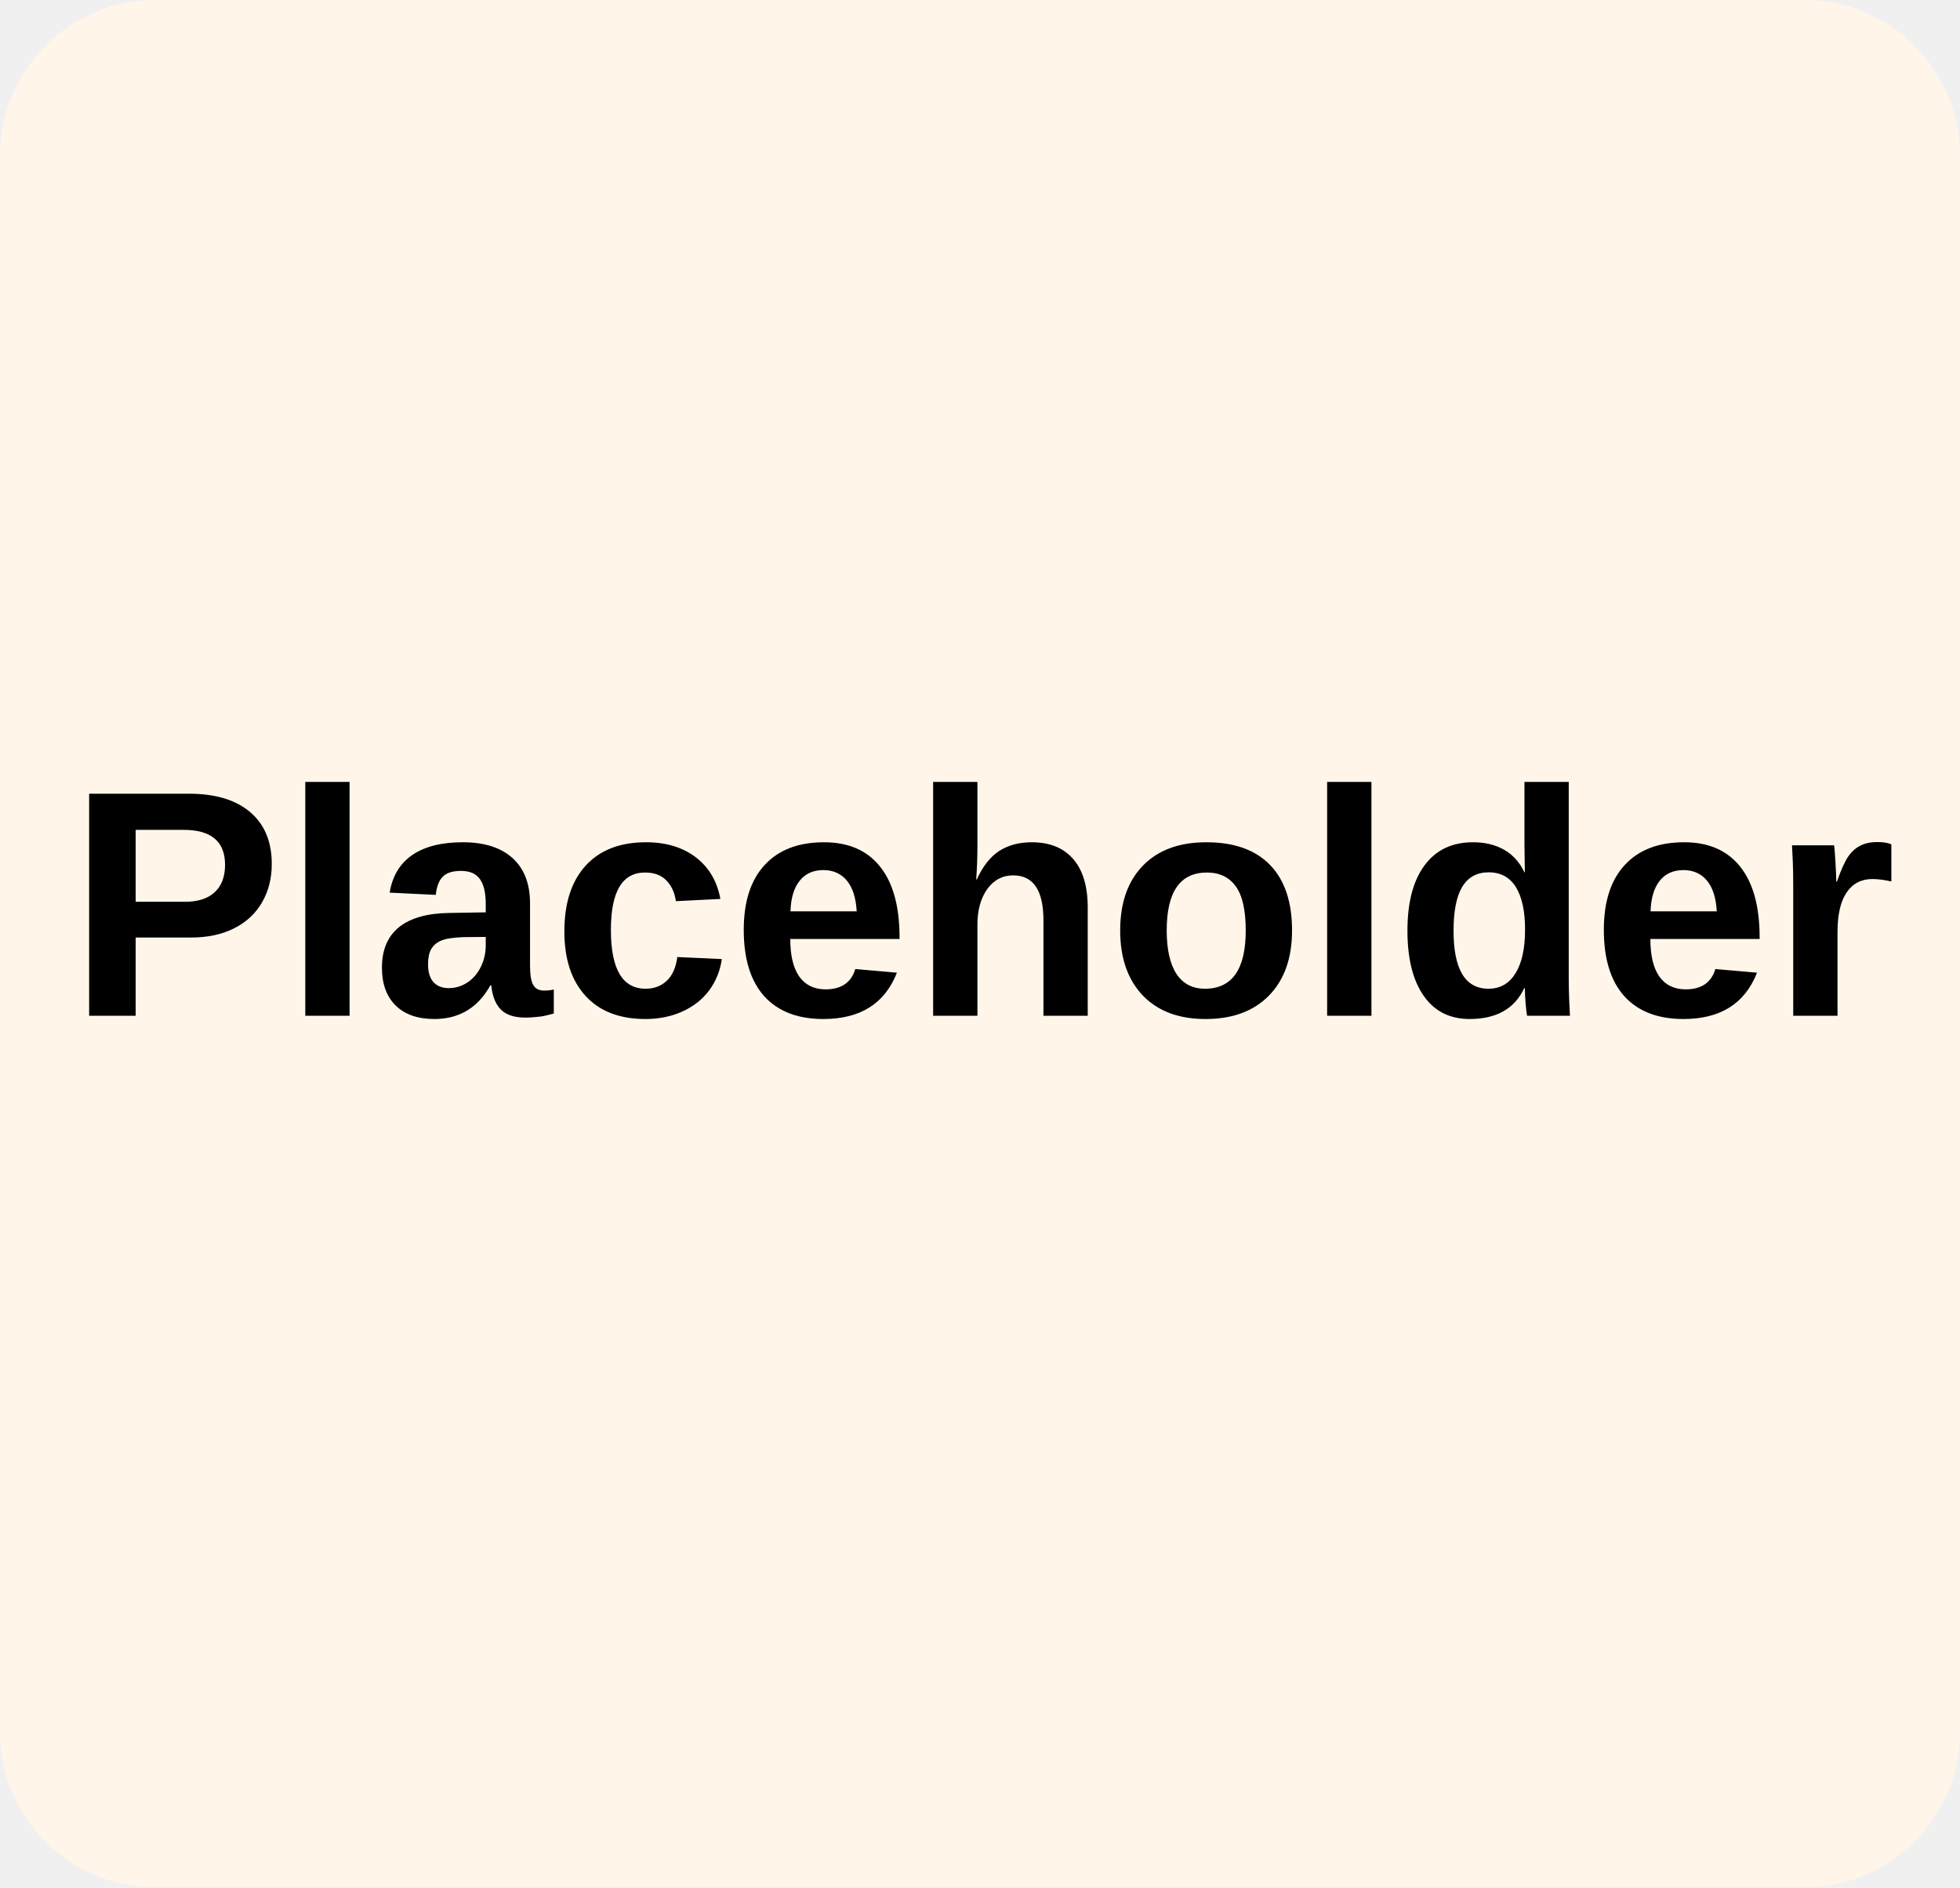
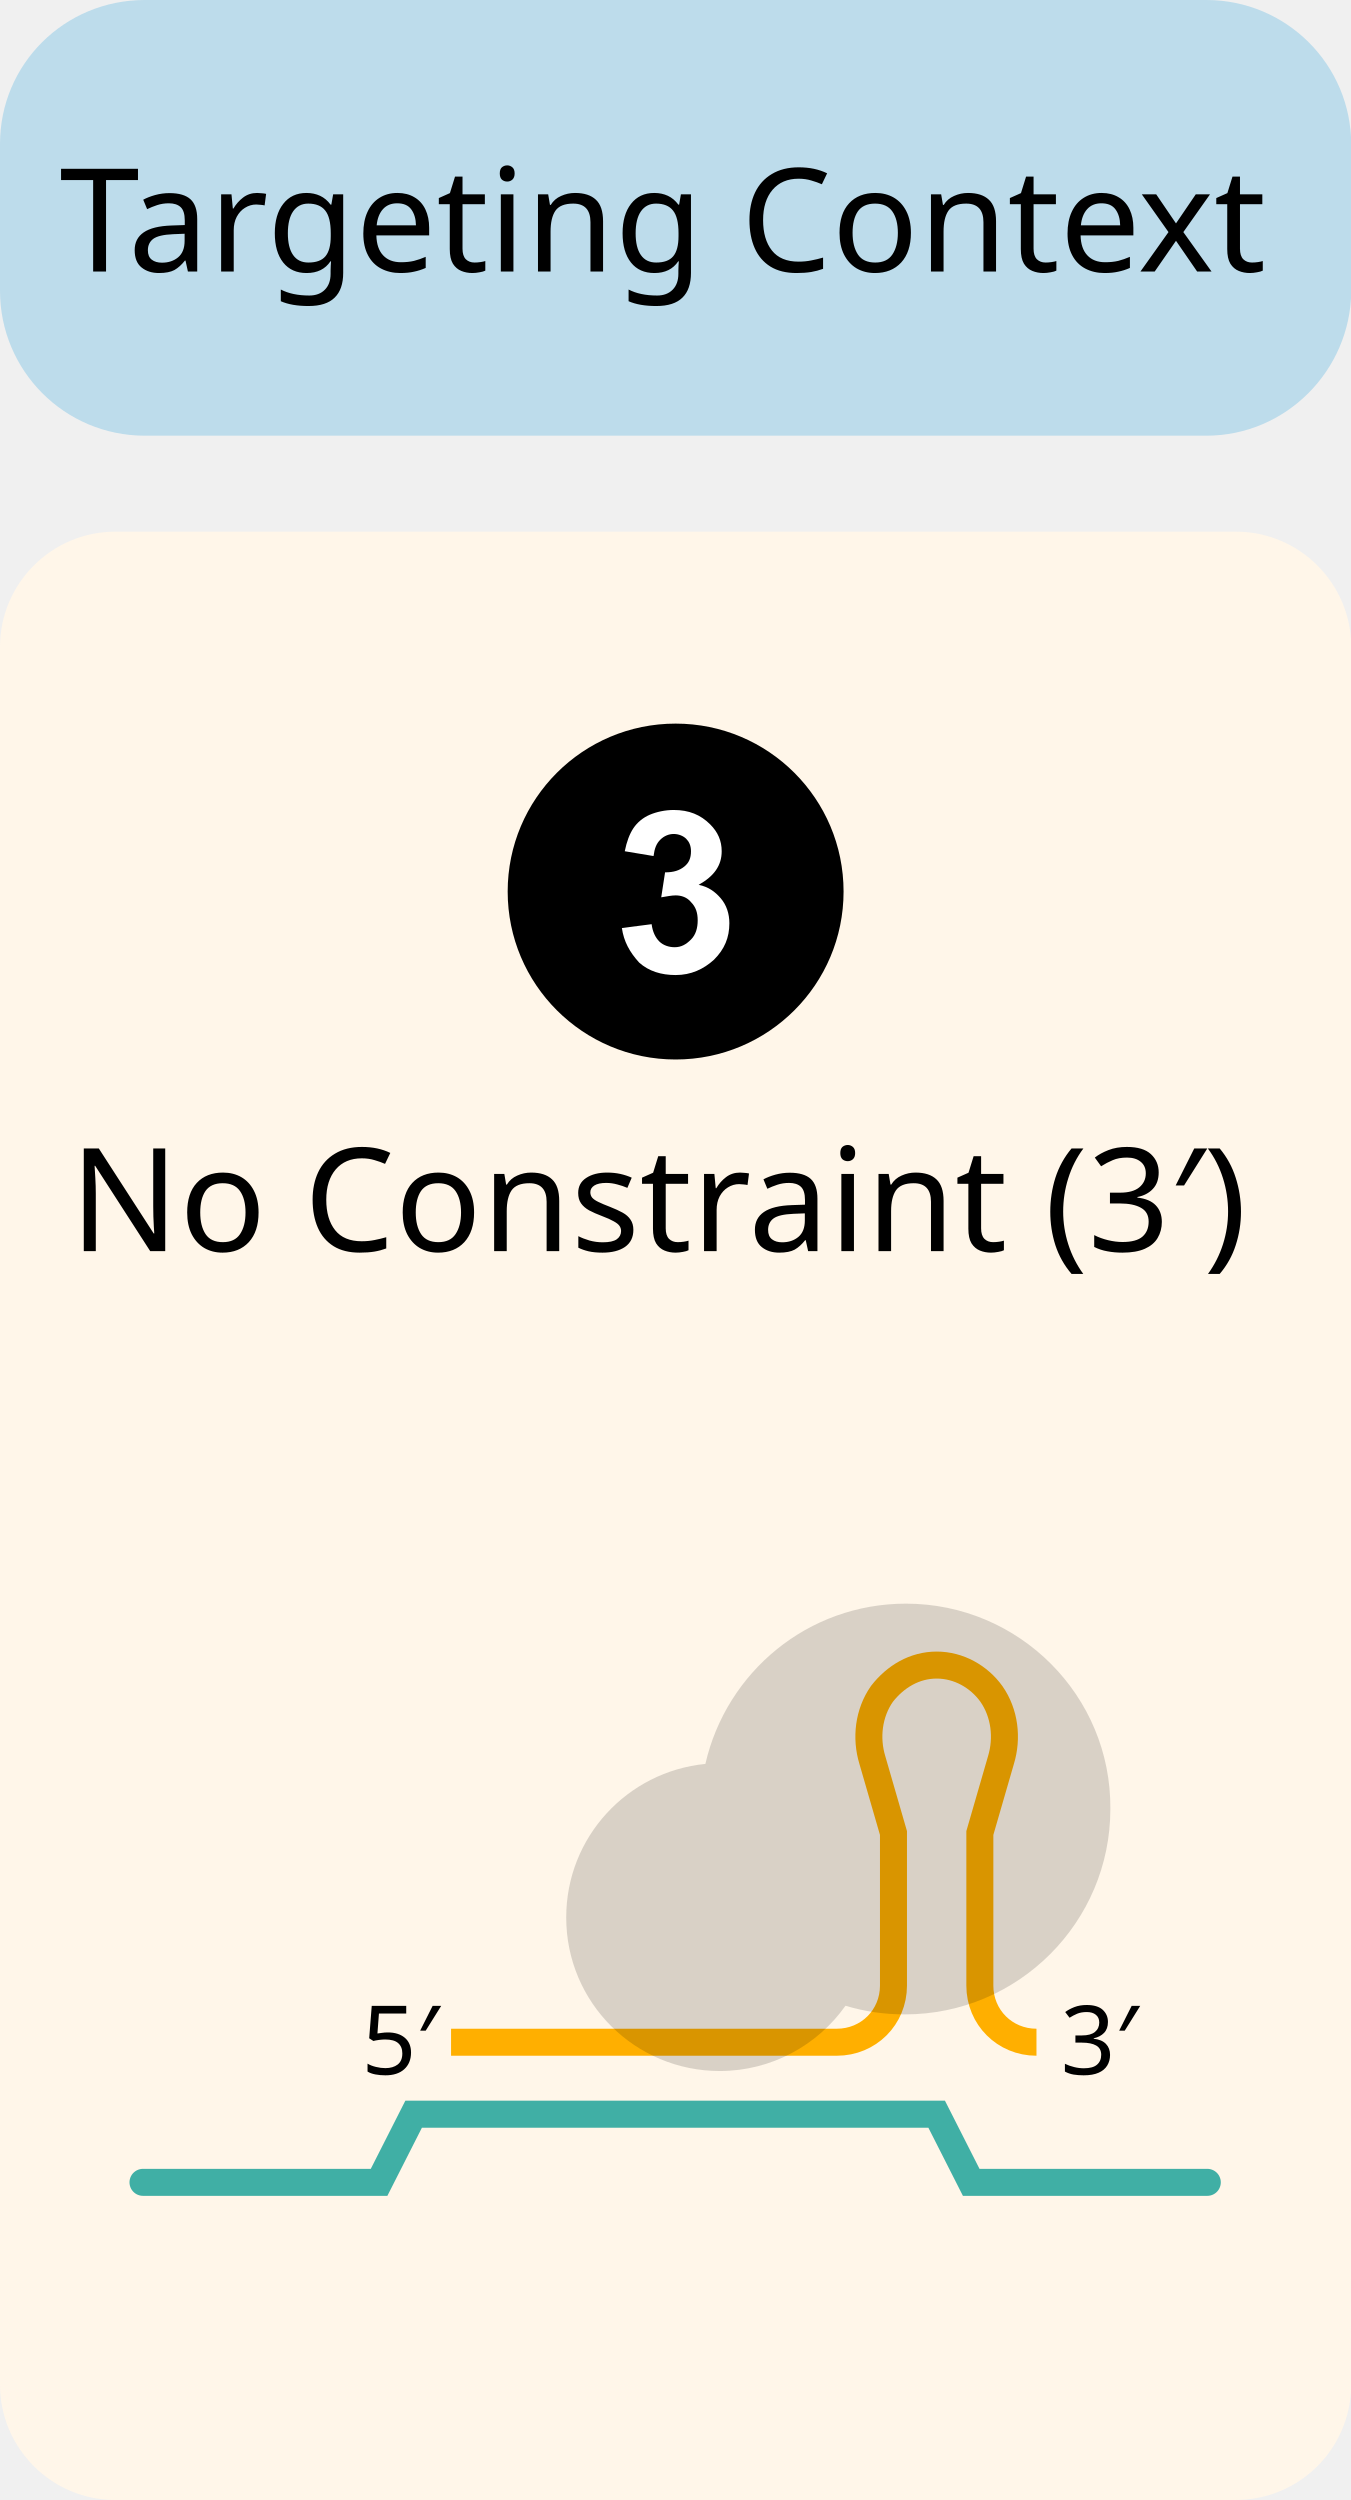
- <svg xmlns="http://www.w3.org/2000/svg" id="Layer_2" data-name="Layer 2" viewBox="0 0 150.75 145.16">
-   <defs>
-     <style>
-       .cls-1 {
-         font-family: Arial-BoldMT, Arial;
-         font-size: 24.81px;
-         font-weight: 700;
-       }
- 
-       .cls-2 {
-         fill: #fff6e9;
-       }
-     </style>
-   </defs>
-   <g id="Layer_1-2" data-name="Layer 1">
-     <rect class="cls-2" width="150.75" height="145.16" rx="12" ry="12" />
-     <text class="cls-1" transform="translate(5.2 78.12)">
-       <tspan x="0" y="0">Placeholder</tspan>
-     </text>
+ <svg xmlns="http://www.w3.org/2000/svg" xmlns:xlink="http://www.w3.org/1999/xlink" version="1.1" id="Layer_1" x="0px" y="0px" viewBox="0 0 140.7 260.5" style="enable-background:new 0 0 140.7 260.5;" xml:space="preserve">
+   <style type="text/css">
+ 	.st0{fill:none;}
+ 	.st1{fill:#40AFA5;}
+ 	.st2{fill:#31CAFD;}
+ 	.st3{fill:#AAB8F1;}
+ 	.st4{fill:#A2B8FF;}
+ 	.st5{fill:#00CEDE;}
+ 	.st6{fill:#FF0A00;}
+ 	.st7{fill:#BEBEBE;}
+ 	.st8{fill:#8F7F1D;}
+ 	.st9{fill:#A17800;}
+ 	.st10{fill:#FE1600;}
+ 	.st11{fill:#C0BCBC;}
+ 	.st12{fill:#CFB7BE;}
+ 	.st13{fill:#BFBBC9;}
+ 	.st14{fill:url(#SVGID_1_);}
+ 	.st15{fill:#5857FF;}
+ 	.st16{fill:#D31159;}
+ 	.st17{fill:#FFAF00;}
+ 	.st18{fill:#A09C9A;}
+ 	.st19{fill:#006CDE;}
+ 	.st20{fill:#6A6B7A;}
+ 	.st21{fill:#D6BD0F;}
+ 	.st22{fill:#A699AB;}
+ 	.st23{fill:#0072BF;}
+ 	.st24{fill:#80674E;}
+ 	.st25{fill:#F2B300;}
+ 	.st26{fill:#4DAAB8;}
+ 	.st27{fill:#007B83;}
+ 	.st28{fill:#D02A2A;}
+ 	.st29{fill:#FFA5AF;}
+ 	.st30{fill:#FFF7EA;}
+ 	.st31{fill:#FFF7EB;}
+ 	.st32{fill:#FFF6F5;}
+ 	.st33{fill:#FCFCFC;}
+ 	.st34{fill:#8B61FF;}
+ 	.st35{fill:#007AFE;}
+ 	.st36{fill:#0081DD;}
+ 	.st37{fill:#65838D;}
+ 	.st38{fill:#00FFB7;}
+ 	.st39{fill:#F0DFA8;}
+ 	.st40{fill:#FFD8C5;}
+ 	.st41{fill:#89F0FF;}
+ 	.st42{fill:#BDDCEB;}
+ 	.st43{font-family:'Arial-BoldMT';}
+ 	.st44{font-size:15px;}
+ 	.st45{opacity:0.15;}
+ 	.st46{fill:#FFF6E9;}
+ 	.st47{fill:none;stroke:#FFAF00;stroke-width:2.256;stroke-miterlimit:10;}
+ 	.st48{fill:none;stroke:#D31159;stroke-width:2.814;stroke-miterlimit:10;}
+ 	.st49{fill:none;stroke:#5857FF;stroke-width:2.814;stroke-miterlimit:10;}
+ 	.st50{fill:none;stroke:#D31159;stroke-width:2.814;stroke-linecap:round;stroke-miterlimit:10;}
+ 	.st51{fill:none;stroke:#5857FF;stroke-width:2.814;stroke-linecap:round;stroke-miterlimit:10;}
+ 	.st52{fill:none;stroke:#D31159;stroke-width:2.814;stroke-linecap:round;stroke-linejoin:round;stroke-miterlimit:10;}
+ 	.st53{fill:none;stroke:#5857FF;stroke-width:2.814;stroke-linecap:round;stroke-linejoin:round;stroke-miterlimit:10;}
+ 	.st54{stroke:#000000;stroke-width:1.492;stroke-miterlimit:10;}
+ 	.st55{fill:#FFFFFF;}
+ 	.st56{fill:none;stroke:#31CAFD;stroke-width:2.5;stroke-miterlimit:10;}
+ 	.st57{fill:none;stroke:#FFAF00;stroke-width:2.5;stroke-miterlimit:10;}
+ 	.st58{fill:none;stroke:#FF0A00;stroke-width:2.5;stroke-miterlimit:10;}
+ 	.st59{fill:none;stroke:#00FFB7;stroke-width:2.5;stroke-miterlimit:10;}
+ 	.st60{fill:none;stroke:#8B61FF;stroke-width:2.5;stroke-miterlimit:10;}
+ 	.st61{fill:none;stroke:#BEBEBE;stroke-width:2.5;stroke-miterlimit:10;}
+ 	.st62{fill:none;stroke:#FF0A00;stroke-width:4.5;stroke-miterlimit:10;}
+ 	.st63{fill:none;stroke:#BEBEBE;stroke-width:4.5;stroke-miterlimit:10;}
+ 	.st64{fill:none;stroke:#000000;stroke-width:2.5;stroke-miterlimit:10;}
+ 	.st65{fill:#413F40;stroke:#003953;stroke-width:5.431579e-02;stroke-miterlimit:10;}
+ 	.st66{fill:none;stroke:#D31159;stroke-width:2;stroke-miterlimit:10;}
+ 	.st67{fill:none;stroke:#5857FF;stroke-width:2;stroke-miterlimit:10;}
+ 	.st68{fill:none;stroke:#D31159;stroke-width:2;stroke-linecap:round;stroke-miterlimit:10;}
+ 	.st69{fill:none;stroke:#5857FF;stroke-width:2;stroke-linecap:round;stroke-miterlimit:10;}
+ 	.st70{fill:none;stroke:#D31159;stroke-width:2;stroke-linecap:round;stroke-linejoin:round;stroke-miterlimit:10;}
+ 	.st71{fill:none;stroke:#5857FF;stroke-width:2;stroke-linecap:round;stroke-linejoin:round;stroke-miterlimit:10;}
+ 	.st72{opacity:0.4;fill:none;stroke:#FFAF00;stroke-width:1.716;stroke-miterlimit:10;}
+ 	.st73{opacity:0.5;fill:none;stroke:#FFAF00;stroke-width:2;stroke-miterlimit:10;}
+ 	.st74{fill:none;stroke:url(#SVGID_00000018235675956996439300000005220545245326780069_);stroke-width:2;stroke-miterlimit:10;}
+ 	.st75{fill:none;stroke:url(#SVGID_00000111890687098417775690000015789757272082680480_);stroke-width:2;stroke-miterlimit:10;}
+ 	
+ 		.st76{fill:none;stroke:url(#SVGID_00000119820527568783965400000000126125511718743428_);stroke-width:2;stroke-linecap:round;stroke-miterlimit:10;}
+ 	
+ 		.st77{fill:none;stroke:url(#SVGID_00000150824805029608270800000009265256071043470735_);stroke-width:2;stroke-linecap:round;stroke-linejoin:round;stroke-miterlimit:10;}
+ 	.st78{fill:none;stroke:url(#SVGID_00000165216521621643604720000002399436437199929499_);stroke-width:2;stroke-miterlimit:10;}
+ 	.st79{fill:none;stroke:url(#SVGID_00000074419276753555088120000009602487671196187542_);stroke-width:2;stroke-miterlimit:10;}
+ 	
+ 		.st80{fill:none;stroke:url(#SVGID_00000155110056096961785250000008789423639937671088_);stroke-width:2;stroke-linecap:round;stroke-miterlimit:10;}
+ 	
+ 		.st81{fill:none;stroke:url(#SVGID_00000108993273439489987320000007911930069356116378_);stroke-width:2;stroke-linecap:round;stroke-linejoin:round;stroke-miterlimit:10;}
+ 	.st82{fill:none;stroke:url(#SVGID_00000092415353590452818800000004542071633001704576_);stroke-width:2;stroke-miterlimit:10;}
+ 	.st83{fill:none;stroke:url(#SVGID_00000059281770255441476000000007125847422459717534_);stroke-width:2;stroke-miterlimit:10;}
+ 	
+ 		.st84{fill:none;stroke:url(#SVGID_00000044135638249690008880000010331516166923018643_);stroke-width:2;stroke-linecap:round;stroke-miterlimit:10;}
+ 	
+ 		.st85{fill:none;stroke:url(#SVGID_00000041295443091058149370000006924683374720691386_);stroke-width:2;stroke-linecap:round;stroke-linejoin:round;stroke-miterlimit:10;}
+ 	.st86{fill:none;stroke:url(#SVGID_00000036930497600505809870000011340101030221063587_);stroke-width:2;stroke-miterlimit:10;}
+ 	.st87{fill:none;stroke:url(#SVGID_00000023244606773439734680000012723479770652543389_);stroke-width:2;stroke-miterlimit:10;}
+ 	
+ 		.st88{fill:none;stroke:url(#SVGID_00000075864104021002689380000005747906462782902199_);stroke-width:2;stroke-linecap:round;stroke-miterlimit:10;}
+ 	
+ 		.st89{fill:none;stroke:url(#SVGID_00000165204526841901528760000001368585549828069789_);stroke-width:2;stroke-linecap:round;stroke-linejoin:round;stroke-miterlimit:10;}
+ 	.st90{opacity:0.25;}
+ 	.st91{fill:none;stroke:#003953;stroke-width:2;stroke-miterlimit:10;}
+ 	.st92{fill:none;stroke:#003953;stroke-width:2;stroke-linecap:round;stroke-miterlimit:10;}
+ 	.st93{fill:none;stroke:url(#SVGID_00000116222235459381362450000009977233423831681962_);stroke-width:2;stroke-miterlimit:10;}
+ 	.st94{fill:none;stroke:url(#SVGID_00000006686887157370327520000004450305931904354456_);stroke-width:2;stroke-miterlimit:10;}
+ 	
+ 		.st95{fill:none;stroke:url(#SVGID_00000143606651272688129340000015417670718074598284_);stroke-width:2;stroke-linecap:round;stroke-miterlimit:10;}
+ 	
+ 		.st96{fill:none;stroke:url(#SVGID_00000072990052846141373240000011344977231095646892_);stroke-width:2;stroke-linecap:round;stroke-miterlimit:10;}
+ 	.st97{fill:none;stroke:url(#SVGID_00000139994536267097789500000004563826656699404686_);stroke-width:2;stroke-miterlimit:10;}
+ 	.st98{fill:none;stroke:url(#SVGID_00000054247974423131463810000009621411505161331855_);stroke-width:2;stroke-miterlimit:10;}
+ 	
+ 		.st99{fill:none;stroke:url(#SVGID_00000141428405069993342420000008283041531391263160_);stroke-width:2;stroke-linecap:round;stroke-miterlimit:10;}
+ 	
+ 		.st100{fill:none;stroke:url(#SVGID_00000067925993341462725300000012741660471866230719_);stroke-width:2;stroke-linecap:round;stroke-linejoin:round;stroke-miterlimit:10;}
+ 	.st101{fill:none;stroke:url(#SVGID_00000167370818741696137910000007837562837151055536_);stroke-width:2;stroke-miterlimit:10;}
+ 	.st102{fill:none;stroke:url(#SVGID_00000167366785315670906790000008269641222049803948_);stroke-width:2;stroke-miterlimit:10;}
+ 	
+ 		.st103{fill:none;stroke:url(#SVGID_00000111899302934607437910000017245268220733557904_);stroke-width:2;stroke-linecap:round;stroke-miterlimit:10;}
+ 	
+ 		.st104{fill:none;stroke:url(#SVGID_00000002383446279962274190000005351484104004872853_);stroke-width:2;stroke-linecap:round;stroke-linejoin:round;stroke-miterlimit:10;}
+ 	.st105{fill:none;stroke:#FFAF00;stroke-width:2.814;stroke-miterlimit:10;}
+ 	
+ 		.st106{fill:none;stroke:url(#SVGID_00000008133717816671010340000006730265524154713483_);stroke-width:2.814;stroke-miterlimit:10;}
+ 	
+ 		.st107{fill:none;stroke:url(#SVGID_00000122698454695059499440000015086697390277228198_);stroke-width:2.814;stroke-linecap:round;stroke-miterlimit:10;}
+ 	
+ 		.st108{fill:none;stroke:url(#SVGID_00000042012986756788145660000006144621872807580560_);stroke-width:2.814;stroke-linecap:round;stroke-linejoin:round;stroke-miterlimit:10;}
+ 	.st109{fill:none;stroke:#000000;stroke-width:3;stroke-miterlimit:10;}
+ 	
+ 		.st110{fill:none;stroke:url(#SVGID_00000152241299435021594360000009230529561290371260_);stroke-width:2.814;stroke-linecap:round;stroke-miterlimit:10;}
+ 	
+ 		.st111{fill:none;stroke:url(#SVGID_00000101074068385512595320000006441295480790927236_);stroke-width:2.814;stroke-miterlimit:10;}
+ 	
+ 		.st112{fill:none;stroke:url(#SVGID_00000084505596031915058540000000066594762200247201_);stroke-width:2.814;stroke-linecap:round;stroke-miterlimit:10;}
+ 	
+ 		.st113{fill:none;stroke:url(#SVGID_00000026879535620034624490000003318401962008980920_);stroke-width:2.814;stroke-linecap:round;stroke-linejoin:round;stroke-miterlimit:10;}
+ 	
+ 		.st114{fill:none;stroke:url(#SVGID_00000091704403038290794310000017531373370627112841_);stroke-width:2.814;stroke-miterlimit:10;}
+ 	
+ 		.st115{fill:none;stroke:url(#SVGID_00000085971017410193101330000005251513836603279549_);stroke-width:2.814;stroke-linecap:round;stroke-miterlimit:10;}
+ 	
+ 		.st116{fill:none;stroke:url(#SVGID_00000150783093405353958290000007387120891319204025_);stroke-width:2.814;stroke-linecap:round;stroke-linejoin:round;stroke-miterlimit:10;}
+ 	.st117{fill:none;stroke:url(#SVGID_00000067231062856773253780000003494022444580134565_);stroke-width:2;stroke-miterlimit:10;}
+ 	.st118{fill:none;stroke:url(#SVGID_00000071518898531189057430000001171379716800553902_);stroke-width:2;stroke-miterlimit:10;}
+ 	
+ 		.st119{fill:none;stroke:url(#SVGID_00000142144200552817506560000011833985126130769536_);stroke-width:2;stroke-linecap:round;stroke-miterlimit:10;}
+ 	
+ 		.st120{fill:none;stroke:url(#SVGID_00000178200317952869639450000011544898172989468294_);stroke-width:2;stroke-linecap:round;stroke-miterlimit:10;}
+ 	.st121{fill:none;stroke:url(#SVGID_00000123416655253107187580000009390802540311769754_);stroke-width:2;stroke-miterlimit:10;}
+ 	.st122{fill:none;stroke:url(#SVGID_00000047778451011617573550000007969243202089500305_);stroke-width:2;stroke-miterlimit:10;}
+ 	
+ 		.st123{fill:none;stroke:url(#SVGID_00000035520363820188057070000002551412587851003064_);stroke-width:2;stroke-linecap:round;stroke-miterlimit:10;}
+ 	
+ 		.st124{fill:none;stroke:url(#SVGID_00000014627580484450034350000011353406690000963504_);stroke-width:2;stroke-linecap:round;stroke-linejoin:round;stroke-miterlimit:10;}
+ 	.st125{fill:none;stroke:url(#SVGID_00000127756551019425146890000007945447943049996963_);stroke-width:2;stroke-miterlimit:10;}
+ 	.st126{fill:none;stroke:url(#SVGID_00000159428854262550792810000004261967248864803740_);stroke-width:2;stroke-miterlimit:10;}
+ 	
+ 		.st127{fill:none;stroke:url(#SVGID_00000150095235916050047810000009935366436469632151_);stroke-width:2;stroke-linecap:round;stroke-miterlimit:10;}
+ 	
+ 		.st128{fill:none;stroke:url(#SVGID_00000034057091248337650080000003114776770199178920_);stroke-width:2;stroke-linecap:round;stroke-linejoin:round;stroke-miterlimit:10;}
+ 	.st129{fill:none;stroke:url(#SVGID_00000119828372157099281300000005023375467990791816_);stroke-width:2;stroke-miterlimit:10;}
+ 	.st130{fill:none;stroke:url(#SVGID_00000152985664090087030890000015342698552331503799_);stroke-width:2;stroke-miterlimit:10;}
+ 	
+ 		.st131{fill:none;stroke:url(#SVGID_00000030457108569471449180000004288506774026480037_);stroke-width:2;stroke-linecap:round;stroke-miterlimit:10;}
+ 	
+ 		.st132{fill:none;stroke:url(#SVGID_00000153684113676648773580000011276256306482804378_);stroke-width:2;stroke-linecap:round;stroke-linejoin:round;stroke-miterlimit:10;}
+ 	.st133{fill:none;stroke:url(#SVGID_00000026871993374988703760000008617039507957771177_);stroke-width:2;stroke-miterlimit:10;}
+ 	.st134{fill:none;stroke:url(#SVGID_00000009553659393314920940000014967170937984097963_);stroke-width:2;stroke-miterlimit:10;}
+ 	
+ 		.st135{fill:none;stroke:url(#SVGID_00000015346868999781237930000008374707512302523787_);stroke-width:2;stroke-linecap:round;stroke-miterlimit:10;}
+ 	
+ 		.st136{fill:none;stroke:url(#SVGID_00000033332317485664158980000000468288862505858179_);stroke-width:2;stroke-linecap:round;stroke-linejoin:round;stroke-miterlimit:10;}
+ 	.st137{fill:none;stroke:url(#SVGID_00000120531316099214982570000018066362911857873060_);stroke-width:2;stroke-miterlimit:10;}
+ 	.st138{fill:none;stroke:url(#SVGID_00000157999316193565593430000018241883229833992074_);stroke-width:2;stroke-miterlimit:10;}
+ 	
+ 		.st139{fill:none;stroke:url(#SVGID_00000019666653834800032610000002029034686630728331_);stroke-width:2;stroke-linecap:round;stroke-miterlimit:10;}
+ 	
+ 		.st140{fill:none;stroke:url(#SVGID_00000172402033805835532650000003408298097521109392_);stroke-width:2;stroke-linecap:round;stroke-linejoin:round;stroke-miterlimit:10;}
+ 	.st141{fill:none;stroke:url(#SVGID_00000124857250642009490780000003091507859777958296_);stroke-width:2;stroke-miterlimit:10;}
+ 	.st142{fill:none;stroke:url(#SVGID_00000044168122093337527450000003635519132761437836_);stroke-width:2;stroke-miterlimit:10;}
+ 	
+ 		.st143{fill:none;stroke:url(#SVGID_00000121263138069184899120000002908190239564666777_);stroke-width:2;stroke-linecap:round;stroke-miterlimit:10;}
+ 	
+ 		.st144{fill:none;stroke:url(#SVGID_00000085227374892771385480000003878126569178547344_);stroke-width:2;stroke-linecap:round;stroke-linejoin:round;stroke-miterlimit:10;}
+ 	
+ 		.st145{fill:none;stroke:url(#SVGID_00000103943680283127524390000017168387791545532288_);stroke-width:2.814;stroke-miterlimit:10;}
+ 	
+ 		.st146{fill:none;stroke:url(#SVGID_00000145755754152688965240000014378606044963144628_);stroke-width:2.814;stroke-linecap:round;stroke-miterlimit:10;}
+ 	
+ 		.st147{fill:none;stroke:url(#SVGID_00000072993873638093734970000016350247054217957282_);stroke-width:2.814;stroke-linecap:round;stroke-linejoin:round;stroke-miterlimit:10;}
+ 	
+ 		.st148{fill:none;stroke:url(#SVGID_00000100366391106323193640000003541363449347294367_);stroke-width:2.814;stroke-linecap:round;stroke-miterlimit:10;}
+ 	.st149{font-size:10px;}
+ 	
+ 		.st150{fill:none;stroke:url(#SVGID_00000160871259581610992250000011861571038205722757_);stroke-width:2.814;stroke-linecap:round;stroke-miterlimit:10;}
+ 	
+ 		.st151{fill:none;stroke:url(#SVGID_00000132049499146629309400000014058907039358844314_);stroke-width:2.814;stroke-miterlimit:10;}
+ 	
+ 		.st152{fill:none;stroke:url(#SVGID_00000130645215989017622100000003816908380322197396_);stroke-width:2.814;stroke-linecap:round;stroke-miterlimit:10;}
+ 	
+ 		.st153{fill:none;stroke:url(#SVGID_00000006679029131361494930000003414202030434173347_);stroke-width:2.814;stroke-linecap:round;stroke-linejoin:round;stroke-miterlimit:10;}
+ 	
+ 		.st154{fill:none;stroke:url(#SVGID_00000145016679602288929700000007372010840339384486_);stroke-width:2.814;stroke-miterlimit:10;}
+ 	
+ 		.st155{fill:none;stroke:url(#SVGID_00000183961051196364147510000014268555957008503177_);stroke-width:2.814;stroke-linecap:round;stroke-miterlimit:10;}
+ 	
+ 		.st156{fill:none;stroke:url(#SVGID_00000006684567850585445640000005575701267047064481_);stroke-width:2.814;stroke-linecap:round;stroke-linejoin:round;stroke-miterlimit:10;}
+ </style>
+   <pattern x="-1563.1" y="-187.3" width="47.6" height="47.6" patternUnits="userSpaceOnUse" id="New_Pattern_Swatch_6" viewBox="0 -47.6 47.6 47.6" style="overflow:visible;">
+     <g>
+       <rect y="-47.6" class="st0" width="47.6" height="47.6" />
+       <rect y="-47.6" class="st1" width="47.6" height="47.6" />
+     </g>
+   </pattern>
+   <g>
+     <path class="st42" d="M125.7,45.4H15.1C6.7,45.4,0,38.6,0,30.3l0-15.3C0,6.7,6.7,0,15.1,0l110.6,0c8.3,0,15.1,6.7,15.1,15.1v15.3   C140.7,38.6,134,45.4,125.7,45.4z" />
+     <g>
+       <text transform="matrix(1 0 0 1 6.2058 28.2937)" class="st43 st44">Targeting Context</text>
+     </g>
+   </g>
+   <g>
+     <path class="st46" d="M128.7,260.5H12c-6.6,0-12-5.4-12-12V67.4c0-6.6,5.4-12,12-12h116.8c6.6,0,12,5.4,12,12v181.2   C140.7,255.2,135.4,260.5,128.7,260.5z" />
+     <g>
+       <text transform="matrix(1 0 0 1 7.2783 130.3698)" class="st43 st44">No Constraint (3′)</text>
+     </g>
+     <g>
+       <g>
+         <g>
+           <text transform="matrix(1 0 0 1 37.6727 216.155)" class="st43 st149">5′</text>
+         </g>
+         <g>
+           <text transform="matrix(1 0 0 1 110.5113 216.155)" class="st43 st149">3′</text>
+         </g>
+         <path class="st105" d="M108,212.8c-3.3,0-5.9-2.6-5.9-5.9V191l2.2-7.6c0.7-2.3,0.4-4.9-1-6.9c-1.3-1.8-3.4-3-5.7-3h0     c-2.3,0-4.3,1.2-5.7,3c-1.4,2-1.7,4.6-1,6.9l2.2,7.6v15.9c0,3.3-2.6,5.9-5.9,5.9H47" />
+         <g class="st45">
+           <path d="M94.4,167.1c-10.2,0-18.7,7.1-20.9,16.7c-8.1,0.8-14.5,7.6-14.5,16c0,8.9,7.2,16,16,16c5.4,0,10.2-2.7,13.1-6.8      c2,0.6,4,0.9,6.2,0.9c11.8,0,21.4-9.6,21.4-21.4C115.8,176.7,106.2,167.1,94.4,167.1z" />
+         </g>
+       </g>
+       <pattern id="SVGID_1_" xlink:href="#New_Pattern_Swatch_6" patternTransform="matrix(1 0 0 1 -71.8363 12.1316)">
+ 		</pattern>
+       <polyline style="fill:none;stroke:url(#SVGID_1_);stroke-width:2.814;stroke-linecap:round;stroke-miterlimit:10;" points="    14.9,227.4 39.5,227.4 43.1,220.3 43.1,220.3 97.6,220.3 97.6,220.3 101.2,227.4 125.8,227.4   " />
+     </g>
+     <g>
+       <circle cx="70.4" cy="92.9" r="17.5" />
+       <path class="st55" d="M64.8,96.7l3.1-0.4c0.1,0.8,0.4,1.4,0.8,1.8c0.4,0.4,1,0.6,1.6,0.6c0.7,0,1.2-0.3,1.7-0.8    c0.5-0.5,0.7-1.2,0.7-2c0-0.8-0.2-1.4-0.7-1.9c-0.4-0.5-1-0.7-1.6-0.7c-0.4,0-0.9,0.1-1.5,0.2l0.4-2.6c0.9,0,1.5-0.2,2-0.6    c0.5-0.4,0.7-0.9,0.7-1.6c0-0.6-0.2-1-0.5-1.3c-0.3-0.3-0.8-0.5-1.3-0.5c-0.5,0-1,0.2-1.4,0.6c-0.4,0.4-0.6,0.9-0.7,1.7l-3-0.5    c0.2-1,0.5-1.8,0.9-2.4c0.4-0.6,1-1.1,1.7-1.4c0.7-0.3,1.6-0.5,2.5-0.5c1.6,0,2.8,0.5,3.8,1.5c0.8,0.8,1.2,1.7,1.2,2.8    c0,1.5-0.8,2.6-2.4,3.5c1,0.2,1.7,0.7,2.3,1.4c0.6,0.7,0.9,1.6,0.9,2.6c0,1.5-0.5,2.7-1.6,3.8c-1.1,1-2.4,1.6-4,1.6    c-1.5,0-2.8-0.4-3.8-1.3C65.6,99.2,65,98.1,64.8,96.7z" />
+     </g>
  </g>
</svg>
